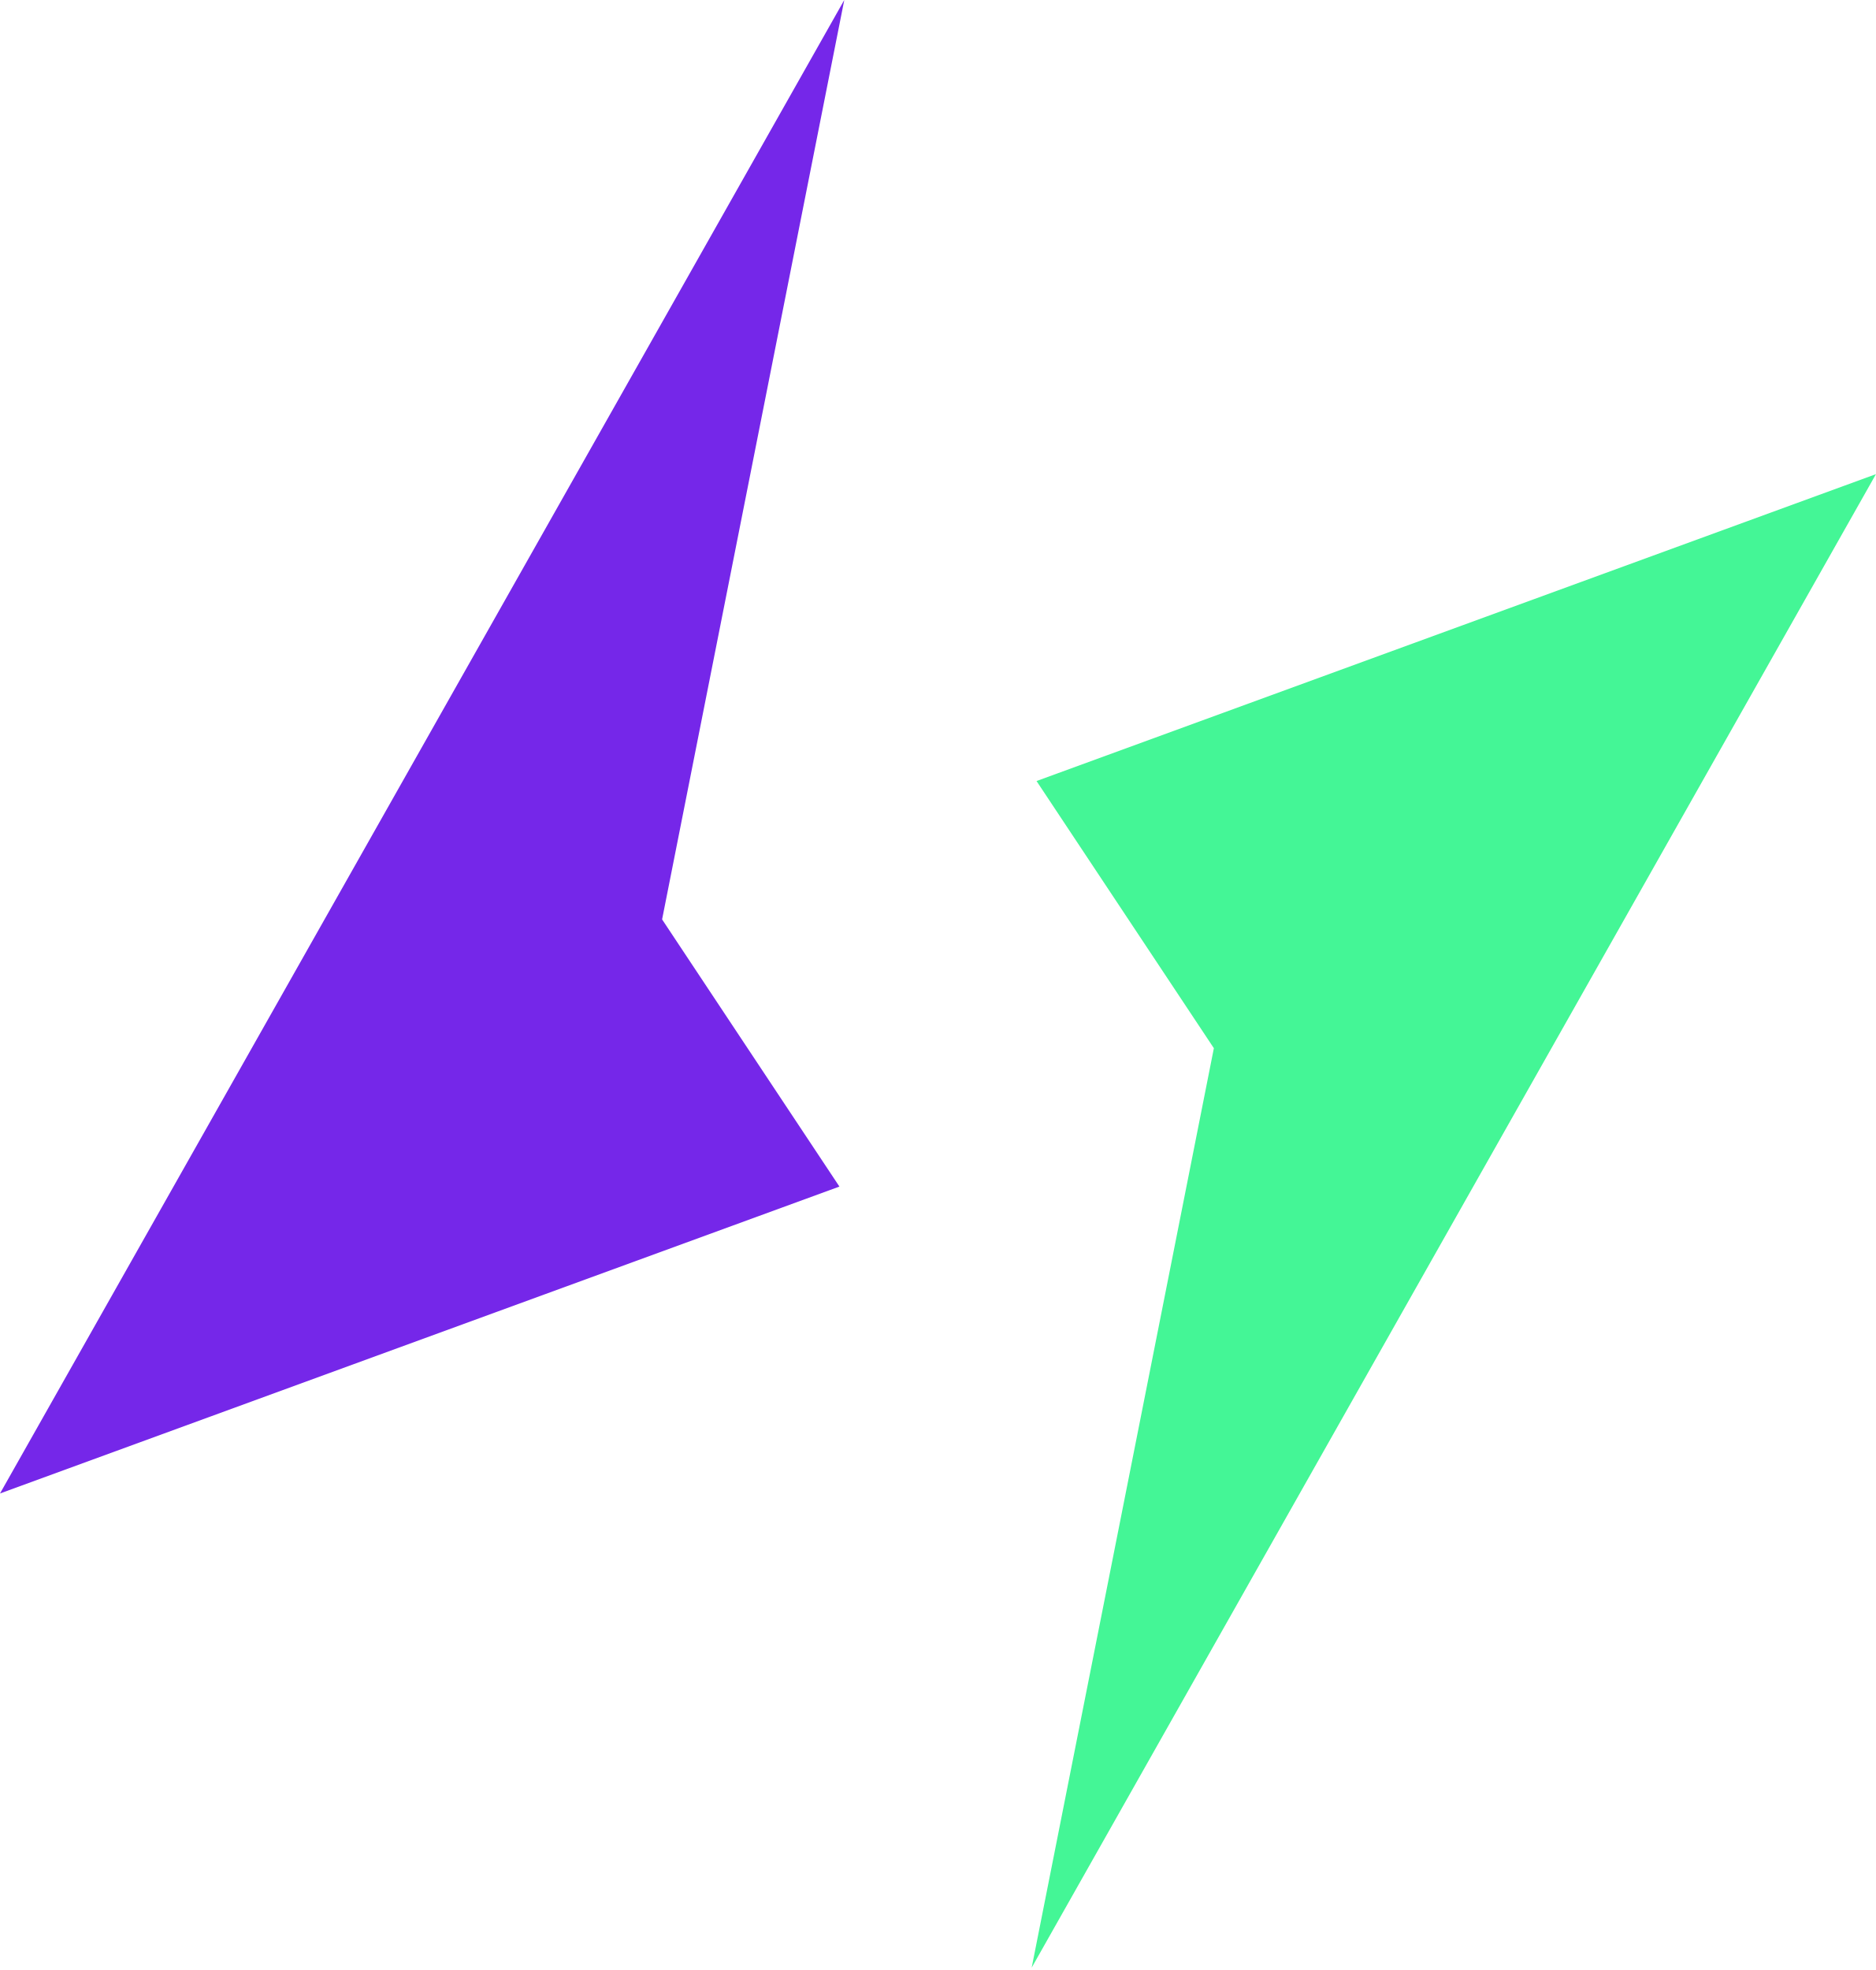
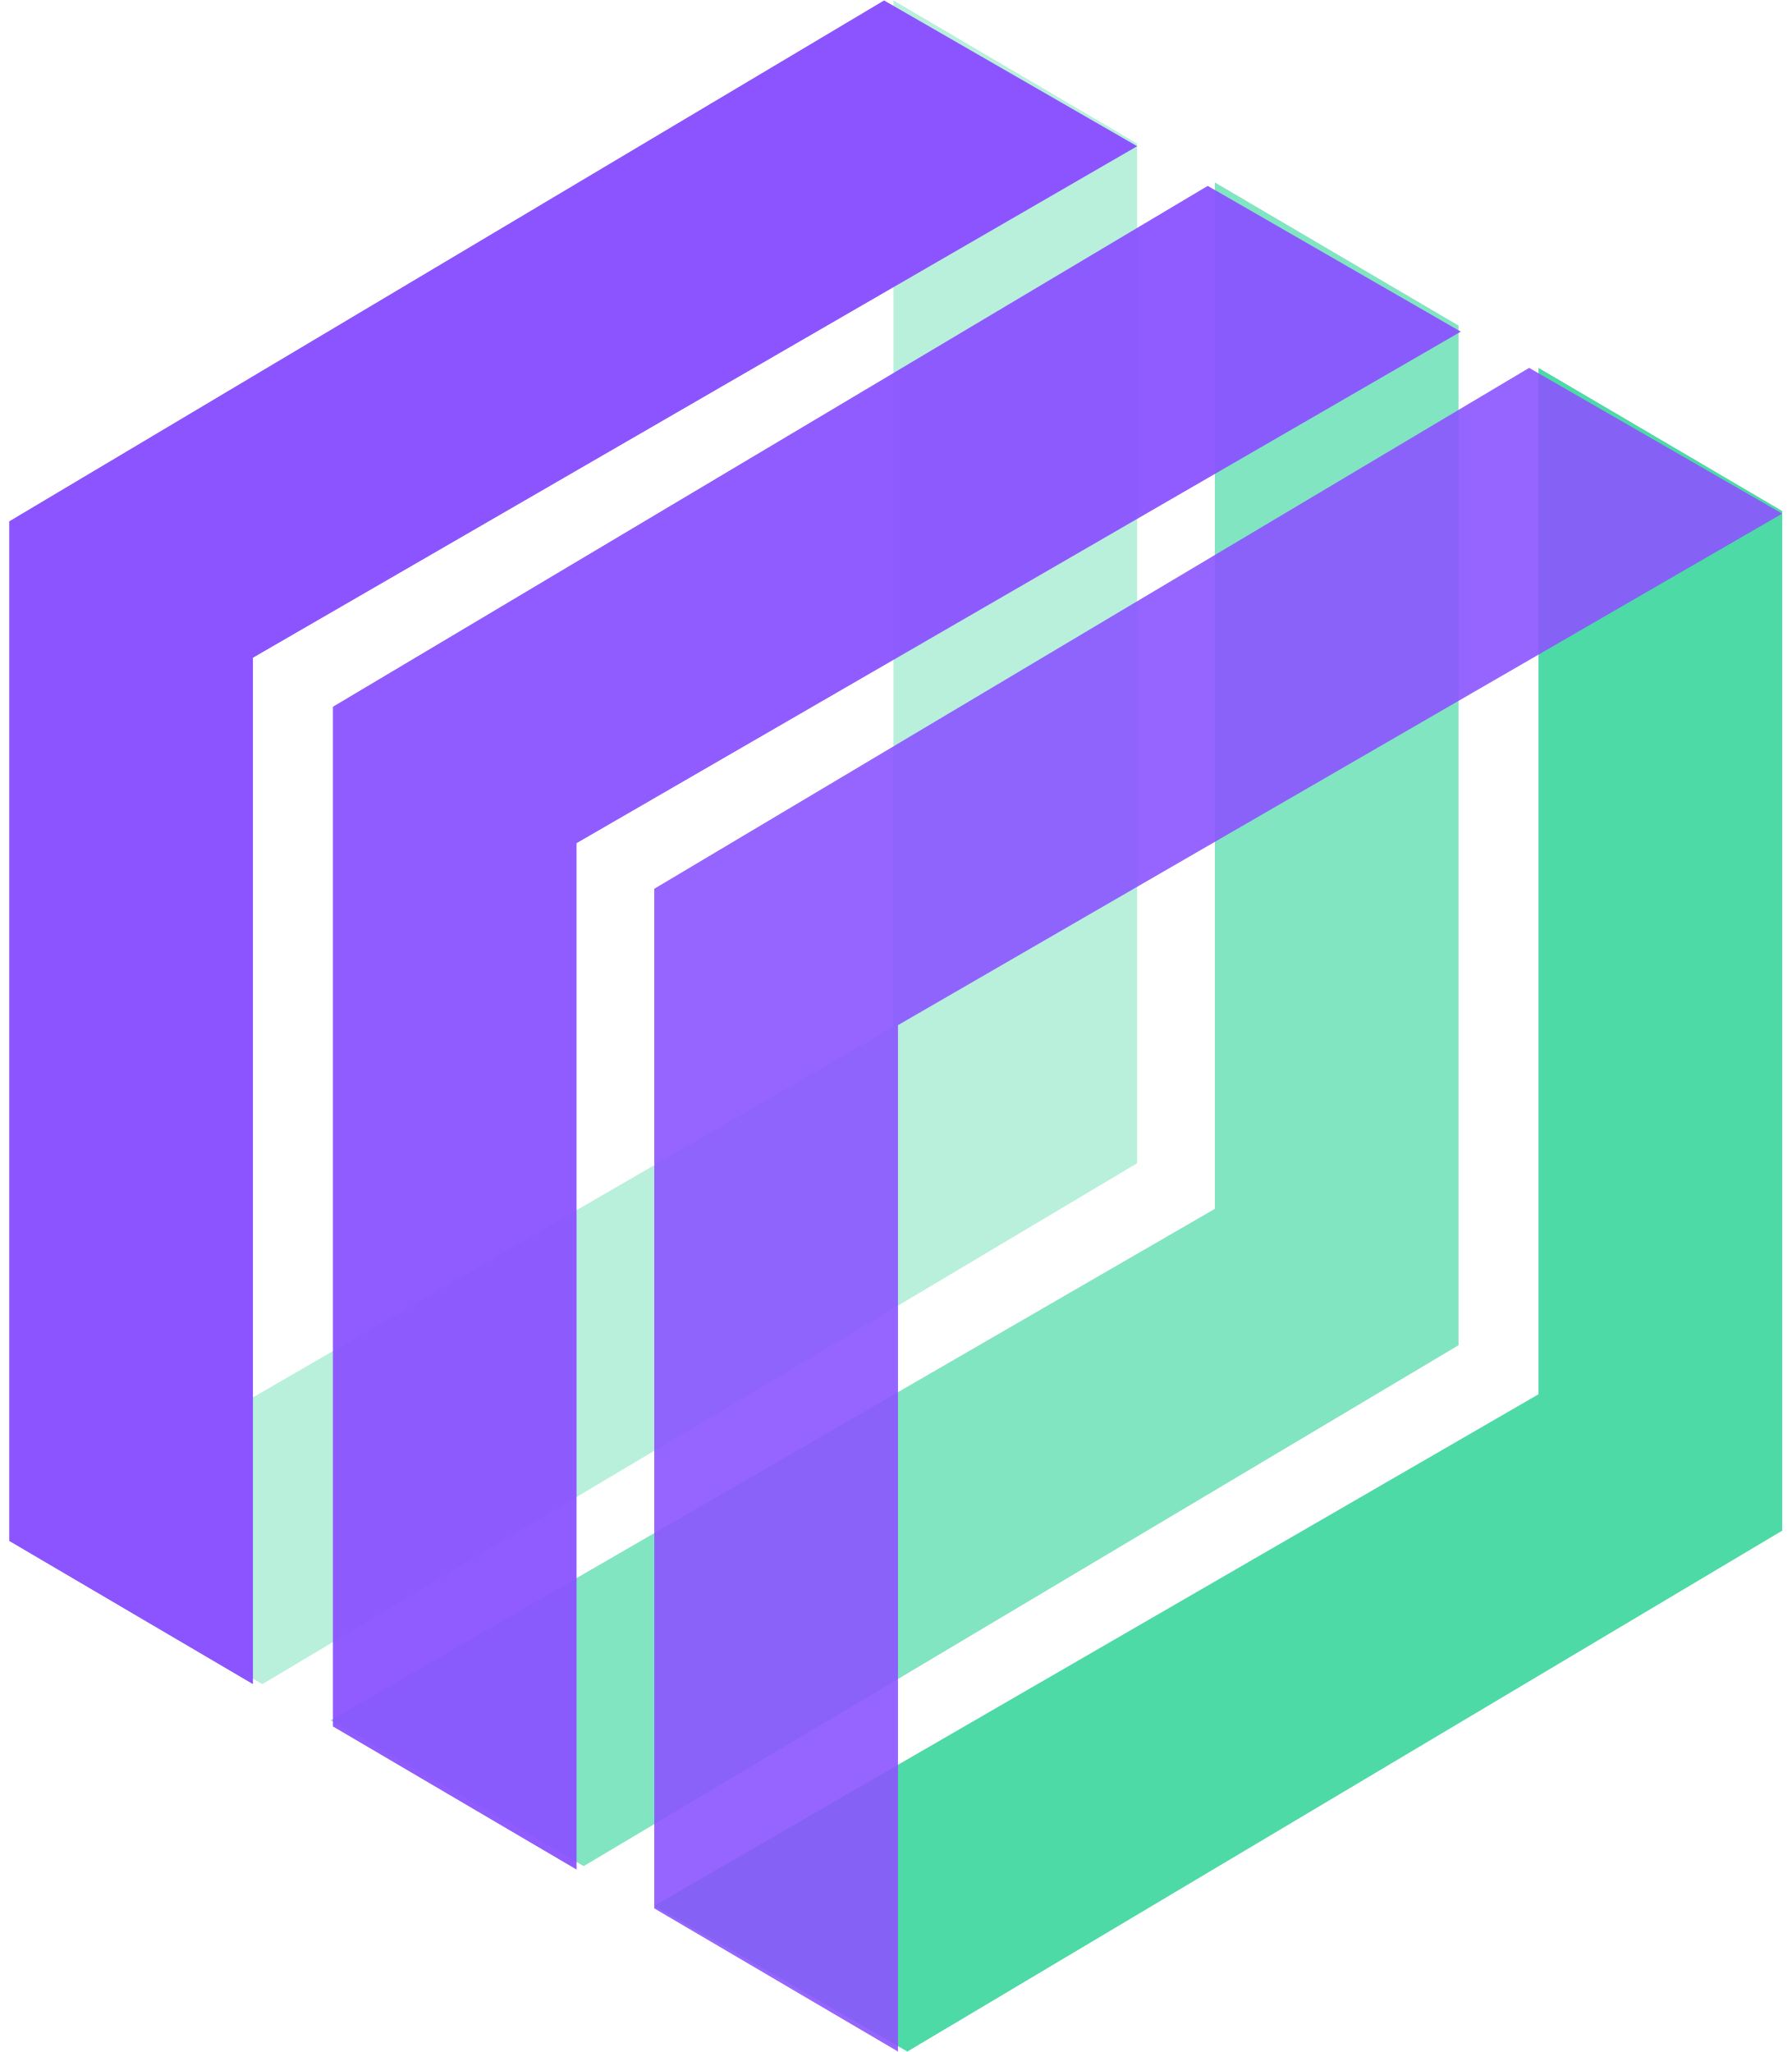
- <svg xmlns="http://www.w3.org/2000/svg" width="80" height="84" viewBox="0 0 80 84" fill="none">
-   <path d="M80 20.217L44.203 33.303L51.765 44.695L43.996 83.899L80 20.217Z" fill="#44F696" />
-   <path d="M0 63.681L35.797 50.595L28.235 39.203L36.004 0L0 63.681Z" fill="#7527E9" />
+ <svg xmlns="http://www.w3.org/2000/svg" width="158" height="181" viewBox="0 0 158 181" fill="none">
+   <path opacity="0.4" d="M78.801 90.575V0.04L100.293 12.667V102.605L23.136 148.551L0.816 135.693L78.801 90.575Z" fill="#4DDAA7" />
+   <path opacity="0.7" d="M107.148 106.627V16.092L128.64 28.719V118.657L51.483 164.603L29.163 151.745L107.148 106.627Z" fill="#4DDAA7" />
+   <path d="M135.692 122.984V32.449L157.185 45.077V135.014L80.027 180.96L57.707 168.102L135.692 122.984Z" fill="#4DDAA7" />
+   <path opacity="0.9" d="M79.199 90.425V180.96L57.706 168.333V78.395L134.864 32.449L157.184 45.307L79.199 90.425Z" fill="#8B54FF" />
+   <path opacity="0.95" d="M50.852 74.373V164.908L29.36 152.281V62.343L106.517 16.397L128.837 29.255L50.852 74.373Z" fill="#8B54FF" />
+   <path d="M22.308 58.016V148.551L0.815 135.923V45.986L77.973 0.04L100.293 12.898L22.308 58.016Z" fill="#8B54FF" />
</svg>
